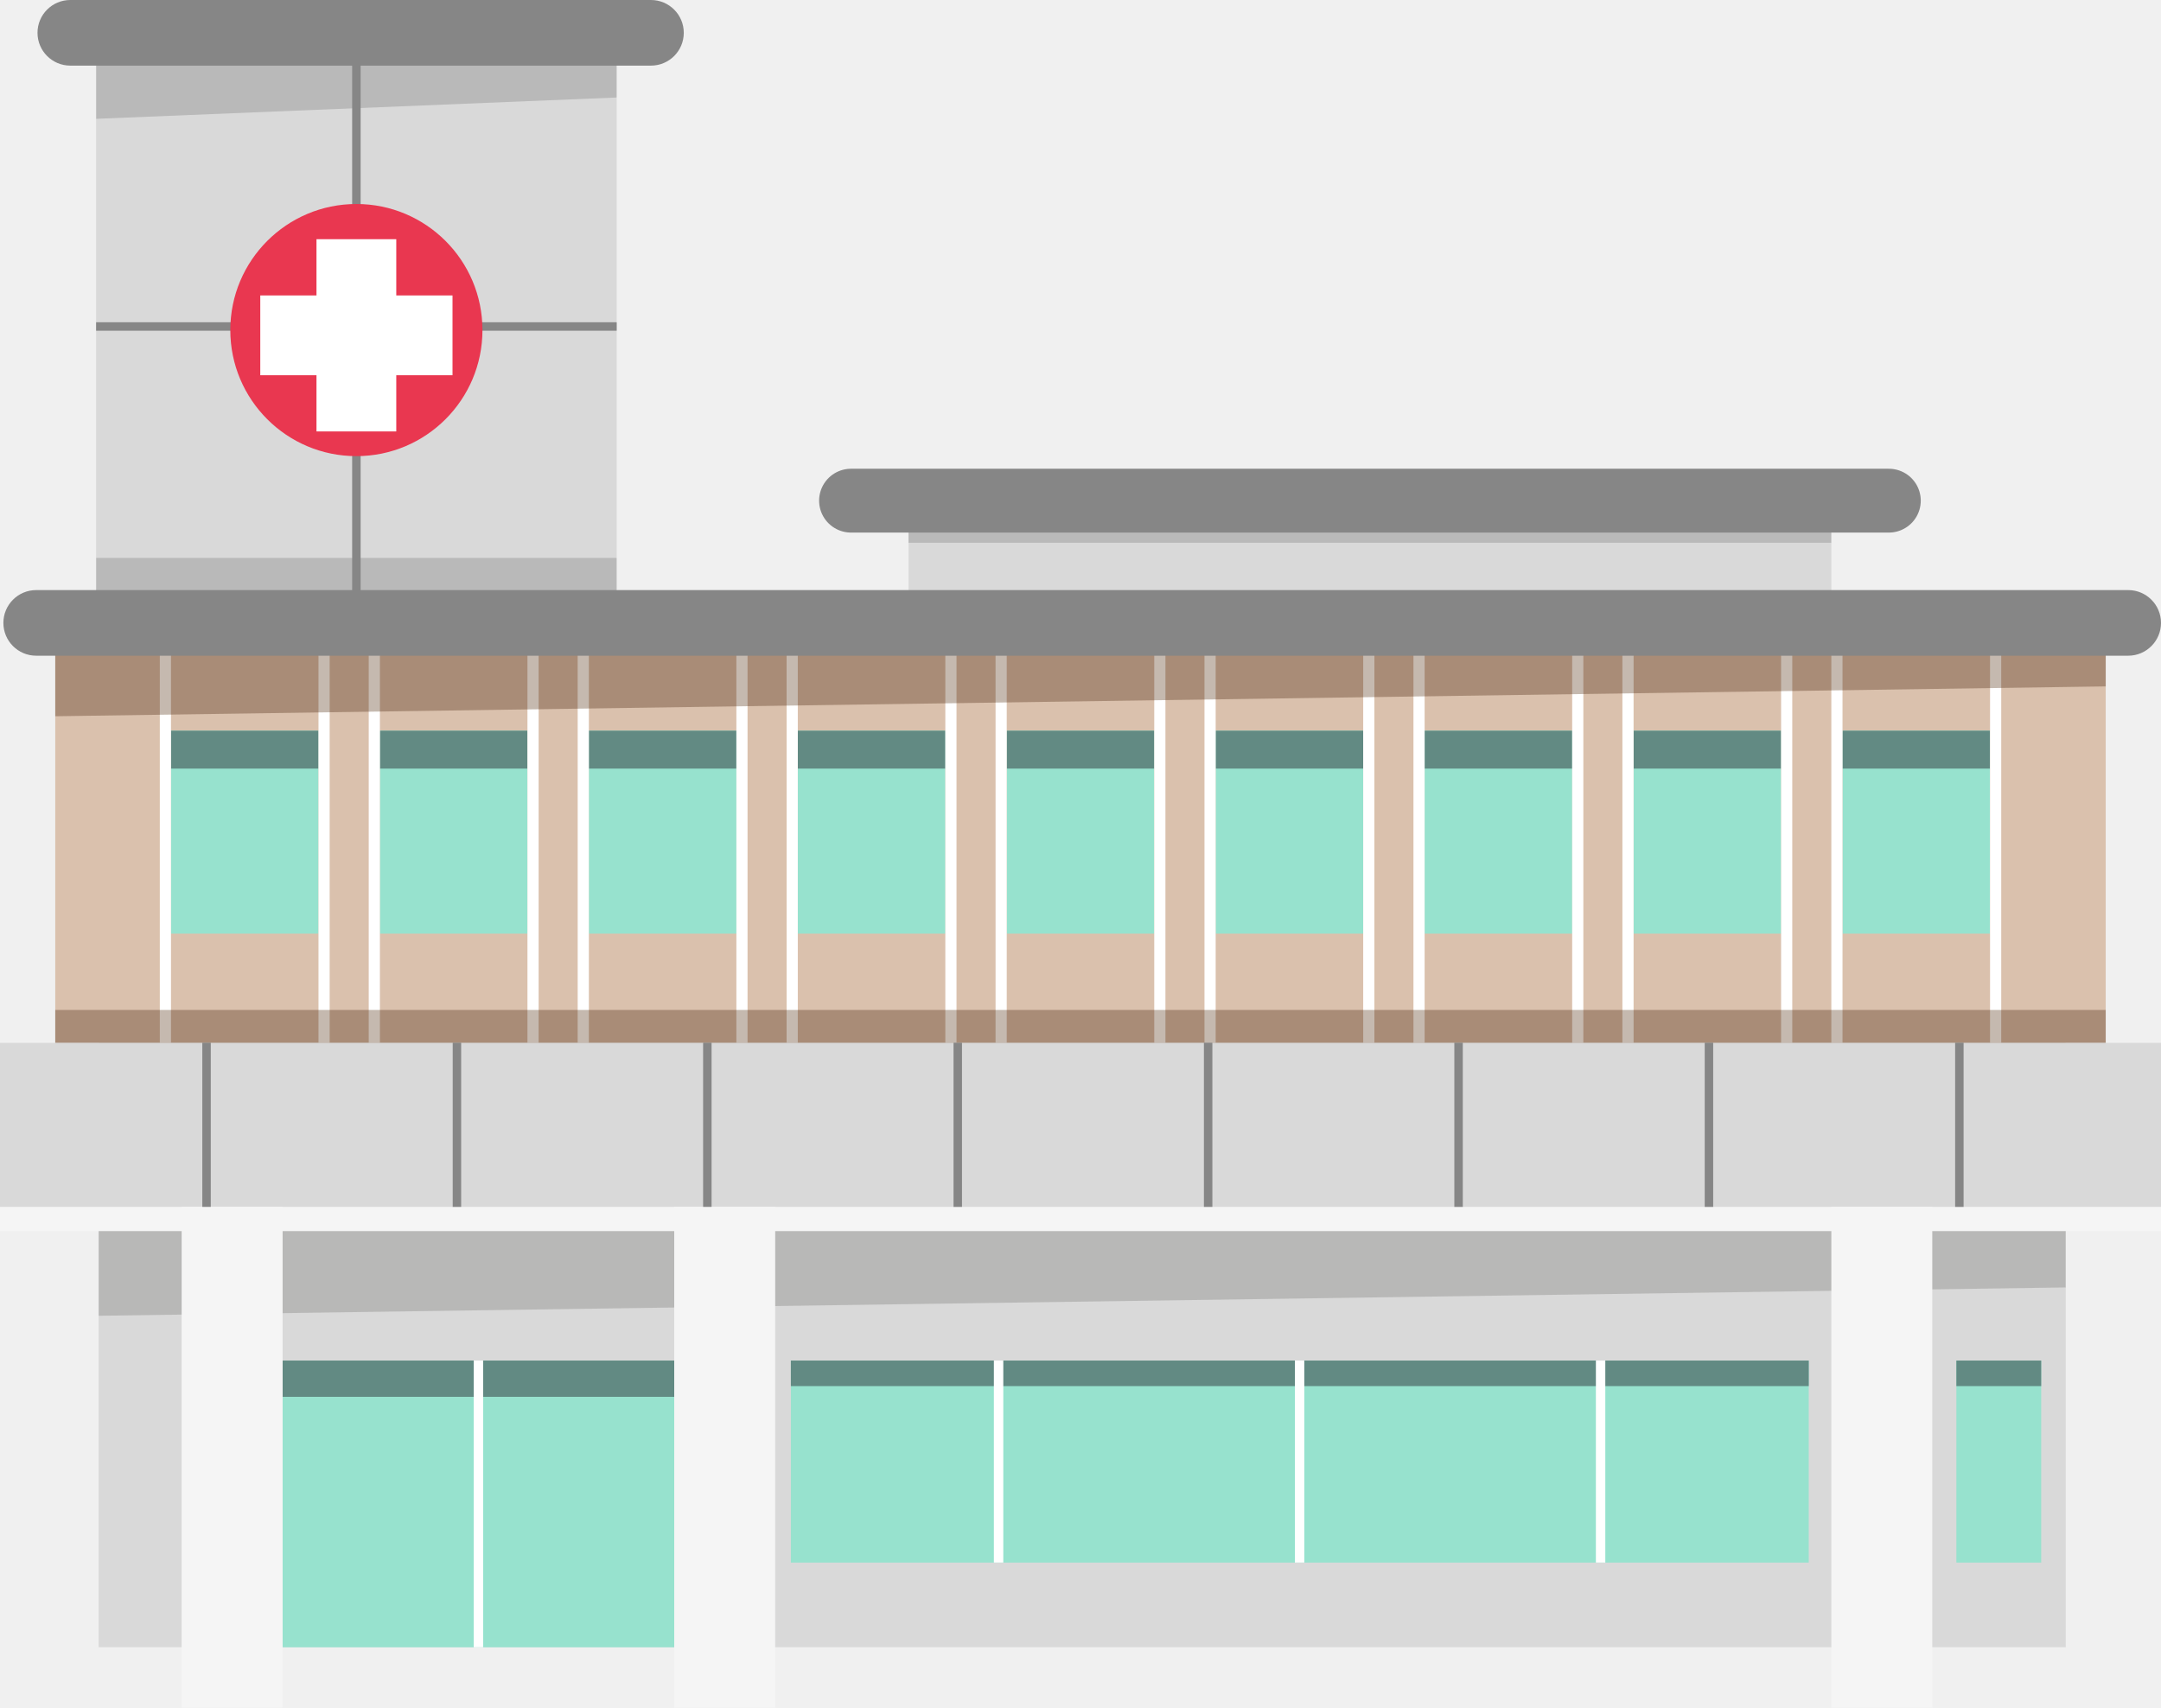
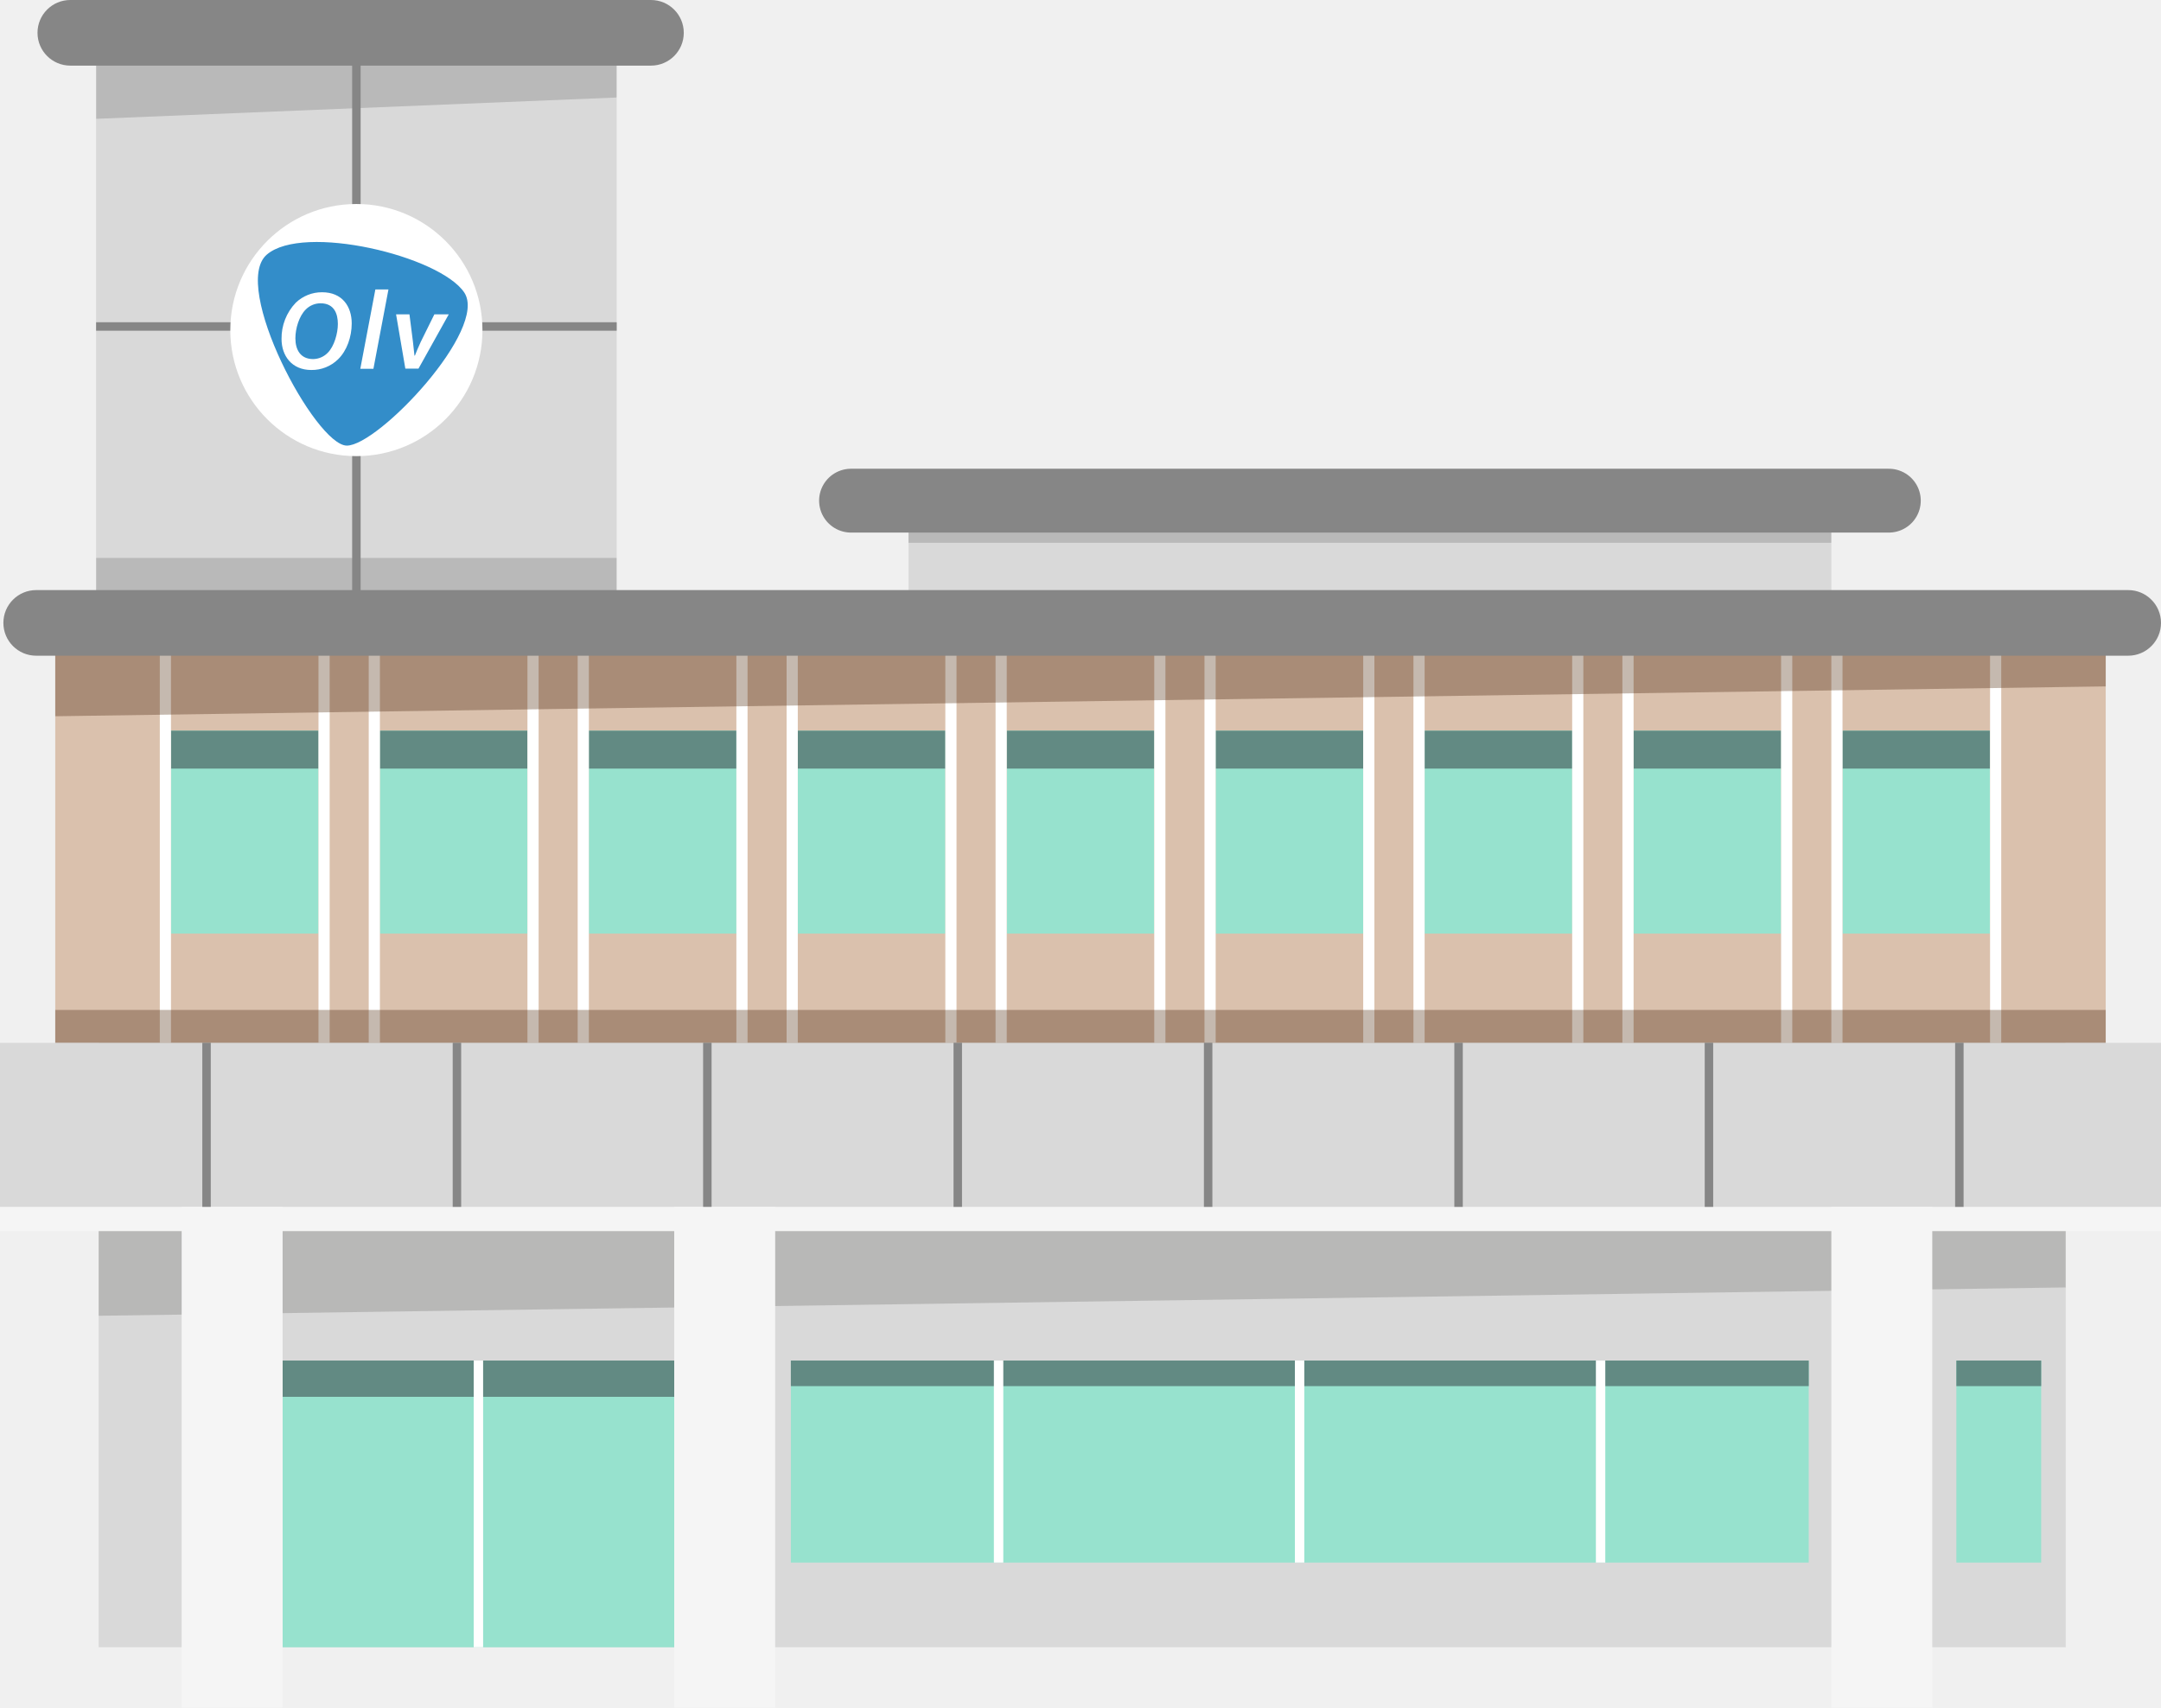
<svg xmlns="http://www.w3.org/2000/svg" viewBox="0 0 677.08 535.05">
  <defs>
-     <style>.cls-1{isolation:isolate;}.cls-2,.cls-3{fill:#d9d9d9;}.cls-14,.cls-3,.cls-4{mix-blend-mode:multiply;}.cls-4{fill:#b2b2b0;}.cls-14,.cls-4{opacity:0.5;}.cls-5{fill:#97e2ce;}.cls-6{fill:#628a83;}.cls-7{fill:#dac1ad;}.cls-8{fill:#868686;}.cls-9{fill:#fff;}.cls-10{fill:#f5f5f5;}.cls-11,.cls-13{fill:none;stroke-miterlimit:10;}.cls-11{stroke:#868686;stroke-linecap:round;stroke-width:20px;}.cls-12{fill:#e93750;}.cls-13{stroke:#fff;stroke-width:25px;}.cls-15{fill:#8c7460;}</style>
+     <style>.cls-1{isolation:isolate;}.cls-2,.cls-3{fill:#d9d9d9;}.cls-12,.cls-3,.cls-4{mix-blend-mode:multiply;}.cls-4{fill:#b2b2b0;}.cls-12,.cls-4{opacity:0.5;}.cls-5{fill:#97e2ce;}.cls-6{fill:#628a83;}.cls-7{fill:#dac1ad;}.cls-8{fill:#868686;}.cls-9{fill:#fff;}.cls-10{fill:#f5f5f5;}.cls-11{fill:none;stroke:#868686;stroke-linecap:round;stroke-miterlimit:10;stroke-width:20px;}.cls-13{fill:#8c7460;}.cls-14{fill:#338dc9;}</style>
  </defs>
  <g class="cls-1">
    <g id="Laag_1" data-name="Laag 1">
      <rect class="cls-2" x="284.65" y="156.87" width="289.14" height="53.56" />
      <rect class="cls-2" x="30.91" y="205.45" width="616.32" height="310.68" />
      <rect class="cls-2" x="30.11" y="8.02" width="163.11" height="190.8" />
      <rect class="cls-3" x="30.11" y="174.82" width="163.11" height="24" />
      <polygon class="cls-3" points="193.22 30.55 30.11 37.23 30.11 8.02 193.22 8.02 193.22 30.55" />
      <polygon class="cls-4" points="647.23 403.39 30.91 412.27 30.91 382.64 647.23 382.64 647.23 403.39" />
      <rect class="cls-3" x="284.65" y="156.87" width="289.14" height="13.19" />
      <rect class="cls-5" x="88.55" y="426.3" width="122.7" height="89.83" />
      <rect class="cls-6" x="88.55" y="426.3" width="122.7" height="11.36" />
      <rect class="cls-7" x="17.31" y="201.08" width="642.45" height="125.67" />
      <rect class="cls-5" x="53.56" y="228.95" width="46.23" height="63.57" />
      <rect class="cls-6" x="53.56" y="228.95" width="46.23" height="11.87" />
      <rect class="cls-5" x="119.03" y="228.95" width="46.23" height="63.57" />
      <rect class="cls-6" x="119.03" y="228.95" width="46.23" height="11.87" />
      <rect class="cls-5" x="184.49" y="228.95" width="46.23" height="63.57" />
      <rect class="cls-6" x="184.49" y="228.95" width="46.23" height="11.87" />
      <rect class="cls-5" x="249.96" y="228.95" width="46.23" height="63.57" />
      <rect class="cls-6" x="249.96" y="228.95" width="46.23" height="11.87" />
      <rect class="cls-5" x="315.43" y="228.95" width="46.23" height="63.57" />
      <rect class="cls-6" x="315.43" y="228.95" width="46.23" height="11.87" />
      <rect class="cls-5" x="380.89" y="228.95" width="46.23" height="63.57" />
      <rect class="cls-6" x="380.89" y="228.95" width="46.23" height="11.87" />
      <rect class="cls-5" x="446.36" y="228.95" width="46.23" height="63.57" />
      <rect class="cls-6" x="446.36" y="228.95" width="46.23" height="11.87" />
      <rect class="cls-5" x="511.82" y="228.95" width="46.23" height="63.57" />
      <rect class="cls-6" x="511.82" y="228.95" width="46.23" height="11.87" />
      <rect class="cls-5" x="577.29" y="228.95" width="46.23" height="63.57" />
      <rect class="cls-6" x="577.29" y="228.95" width="46.23" height="11.87" />
      <rect class="cls-8" x="11.75" width="202.49" height="20.56" rx="10.28" />
      <rect class="cls-9" x="50.07" y="201.08" width="3.5" height="125.67" />
      <rect class="cls-9" x="99.79" y="201.08" width="3.5" height="125.67" />
      <rect class="cls-9" x="115.53" y="201.08" width="3.5" height="125.67" />
      <rect class="cls-9" x="165.26" y="201.08" width="3.5" height="125.67" />
      <rect class="cls-9" x="181" y="201.08" width="3.5" height="125.67" />
      <rect class="cls-9" x="230.72" y="201.08" width="3.5" height="125.67" />
      <rect class="cls-9" x="246.46" y="201.08" width="3.5" height="125.67" />
      <rect class="cls-9" x="296.19" y="201.08" width="3.5" height="125.67" />
      <rect class="cls-9" x="311.93" y="201.08" width="3.5" height="125.67" />
      <rect class="cls-9" x="361.65" y="201.08" width="3.5" height="125.67" />
      <rect class="cls-9" x="377.39" y="201.08" width="3.5" height="125.67" />
      <rect class="cls-9" x="427.12" y="201.08" width="3.5" height="125.67" />
      <rect class="cls-9" x="442.86" y="201.08" width="3.5" height="125.67" />
      <rect class="cls-9" x="492.59" y="201.08" width="3.5" height="125.67" />
      <rect class="cls-9" x="508.33" y="201.08" width="3.5" height="125.67" />
      <rect class="cls-9" x="558.05" y="201.08" width="3.5" height="125.67" />
      <rect class="cls-9" x="573.79" y="201.08" width="3.5" height="125.67" />
      <rect class="cls-9" x="623.52" y="201.08" width="3.5" height="125.67" />
      <rect class="cls-2" y="326.75" width="677.08" height="58.62" />
      <rect class="cls-10" x="56.92" y="378.15" width="31.63" height="156.9" />
      <rect class="cls-10" x="211.25" y="378.15" width="31.63" height="156.9" />
      <rect class="cls-10" x="573.79" y="378.15" width="31.63" height="156.9" />
      <rect class="cls-9" x="148.42" y="426.3" width="2.95" height="89.83" />
      <rect class="cls-5" x="247.79" y="426.3" width="318.92" height="63.3" />
      <rect class="cls-6" x="247.79" y="426.3" width="318.92" height="8.01" />
      <rect class="cls-5" x="612.97" y="426.3" width="26.57" height="63.3" />
      <rect class="cls-6" x="612.97" y="426.3" width="26.57" height="8.01" />
      <rect class="cls-9" x="311.4" y="426.3" width="2.95" height="63.3" />
      <rect class="cls-9" x="405.71" y="426.3" width="2.95" height="63.3" />
      <rect class="cls-9" x="500.02" y="426.3" width="2.95" height="63.3" />
      <rect class="cls-10" y="378.15" width="677.08" height="7.59" />
      <rect class="cls-8" x="63.39" y="326.75" width="2.65" height="51.4" />
      <rect class="cls-8" x="141.84" y="326.75" width="2.65" height="51.4" />
      <rect class="cls-8" x="220.3" y="326.75" width="2.65" height="51.4" />
      <rect class="cls-8" x="298.76" y="326.75" width="2.65" height="51.4" />
      <rect class="cls-8" x="377.21" y="326.75" width="2.65" height="51.4" />
      <rect class="cls-8" x="455.67" y="326.75" width="2.65" height="51.4" />
      <rect class="cls-8" x="534.12" y="326.75" width="2.65" height="51.4" />
      <rect class="cls-8" x="612.58" y="326.75" width="2.65" height="51.4" />
      <rect class="cls-8" x="110.34" y="10.28" width="2.65" height="184.04" />
      <rect class="cls-8" x="30.11" y="100.97" width="163.11" height="2.65" />
      <line class="cls-11" x1="266.64" y1="156.87" x2="591.81" y2="156.87" />
-       <circle class="cls-12" cx="111.66" cy="103.42" r="39.5" />
-       <line class="cls-13" x1="111.66" y1="74.95" x2="111.66" y2="135.18" />
-       <line class="cls-13" x1="81.55" y1="105.07" x2="141.78" y2="105.07" />
-       <g class="cls-14">
-         <polygon class="cls-15" points="17.31 224.42 659.77 215.07 659.77 201.08 17.31 201.08 17.31 224.42" />
+       <circle class="cls-9" cx="111.66" cy="103.42" r="39.5" />
+       <g class="cls-12">
+         <polygon class="cls-13" points="17.31 224.42 659.77 215.07 659.77 201.08 17.31 201.08 17.31 224.42" />
      </g>
      <rect class="cls-8" x="1.06" y="184.89" width="676.02" height="20.56" rx="10.28" />
-       <g class="cls-14">
-         <rect class="cls-15" x="17.31" y="316.44" width="642.45" height="10.31" />
+       <g class="cls-12">
+         <rect class="cls-13" x="17.31" y="316.44" width="642.45" height="10.31" />
      </g>
+       <path class="cls-14" d="M83.59,79.78c-11.41,9.85,15.22,59.77,25.06,59.84s44.5-36.57,36.79-48S95,69.93,83.59,79.78Z" />
+       <path class="cls-9" d="M110.2,101.34c0,4.2-1.51,8.54-4.27,11.23a11.74,11.74,0,0,1-8.4,3.36c-6.13,0-9.32-4.48-9.32-9.73a16.14,16.14,0,0,1,4.45-11.34,11.78,11.78,0,0,1,8.26-3.29C107.22,91.57,110.2,96,110.2,101.34ZM95.77,97c-2.06,2.07-3.22,5.92-3.22,9,0,3.57,1.58,6.51,5.57,6.51a6.48,6.48,0,0,0,4.59-2c2-2,3.15-6.06,3.15-9,0-3.12-1.09-6.48-5.43-6.48A6.52,6.52,0,0,0,95.77,97Z" />
+       <path class="cls-9" d="M112.89,115.55l4.72-24.86h4.1L117,115.55Z" />
+       <path class="cls-9" d="M128.29,98.5l1.08,8.47c.21,2,.39,3.33.49,4.45H130c.42-1.09.91-2.31,1.85-4.34l4.24-8.58h4.51l-9.48,17H127l-2.9-17Z" />
    </g>
  </g>
</svg>
